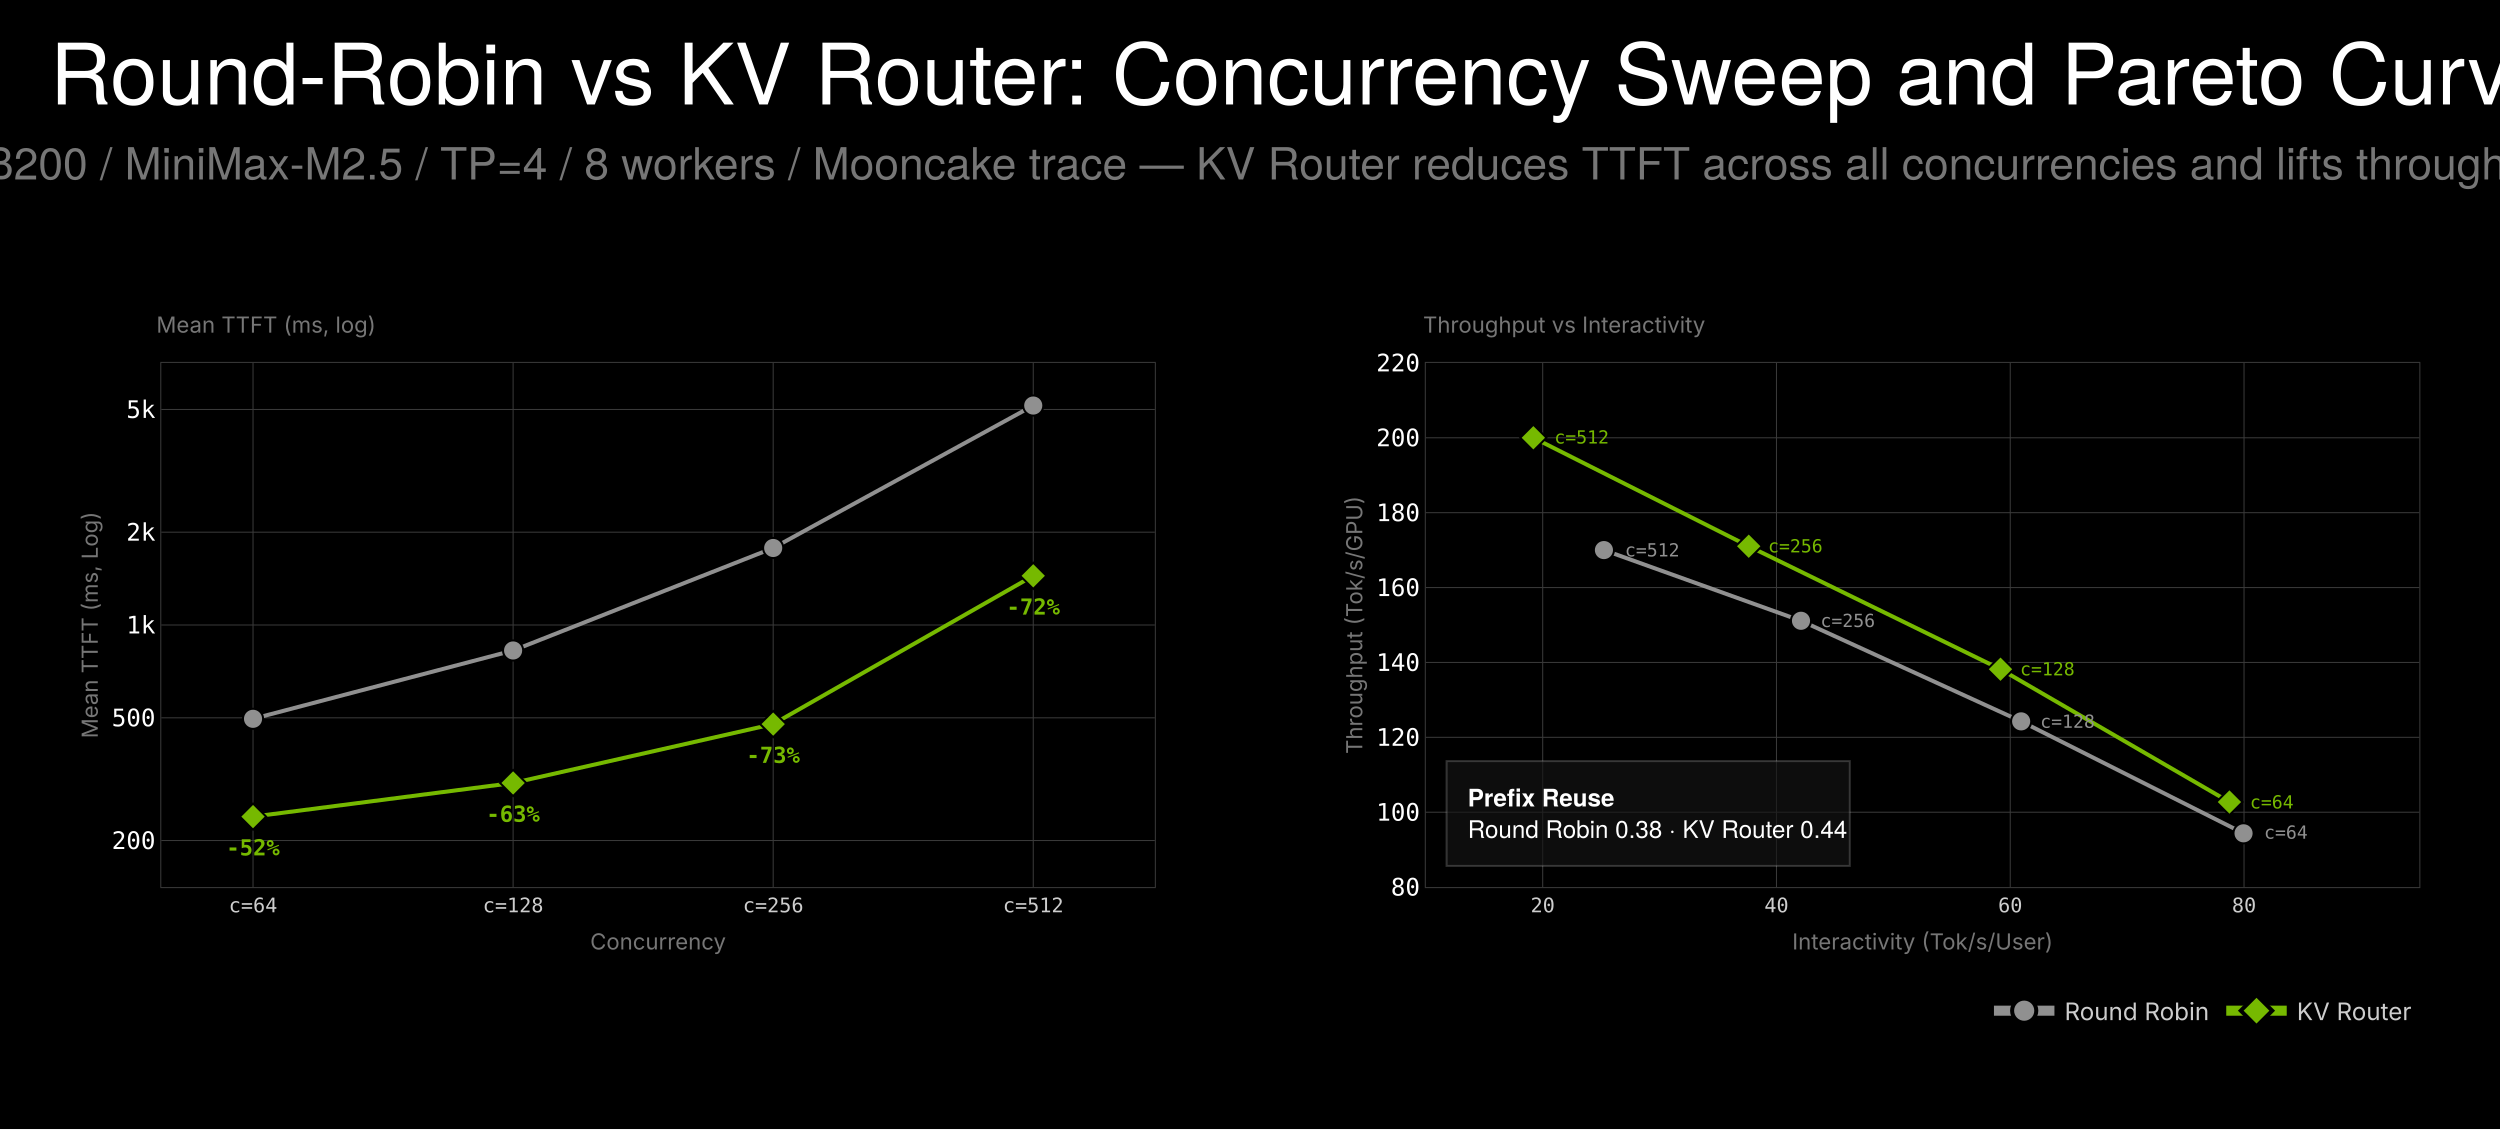
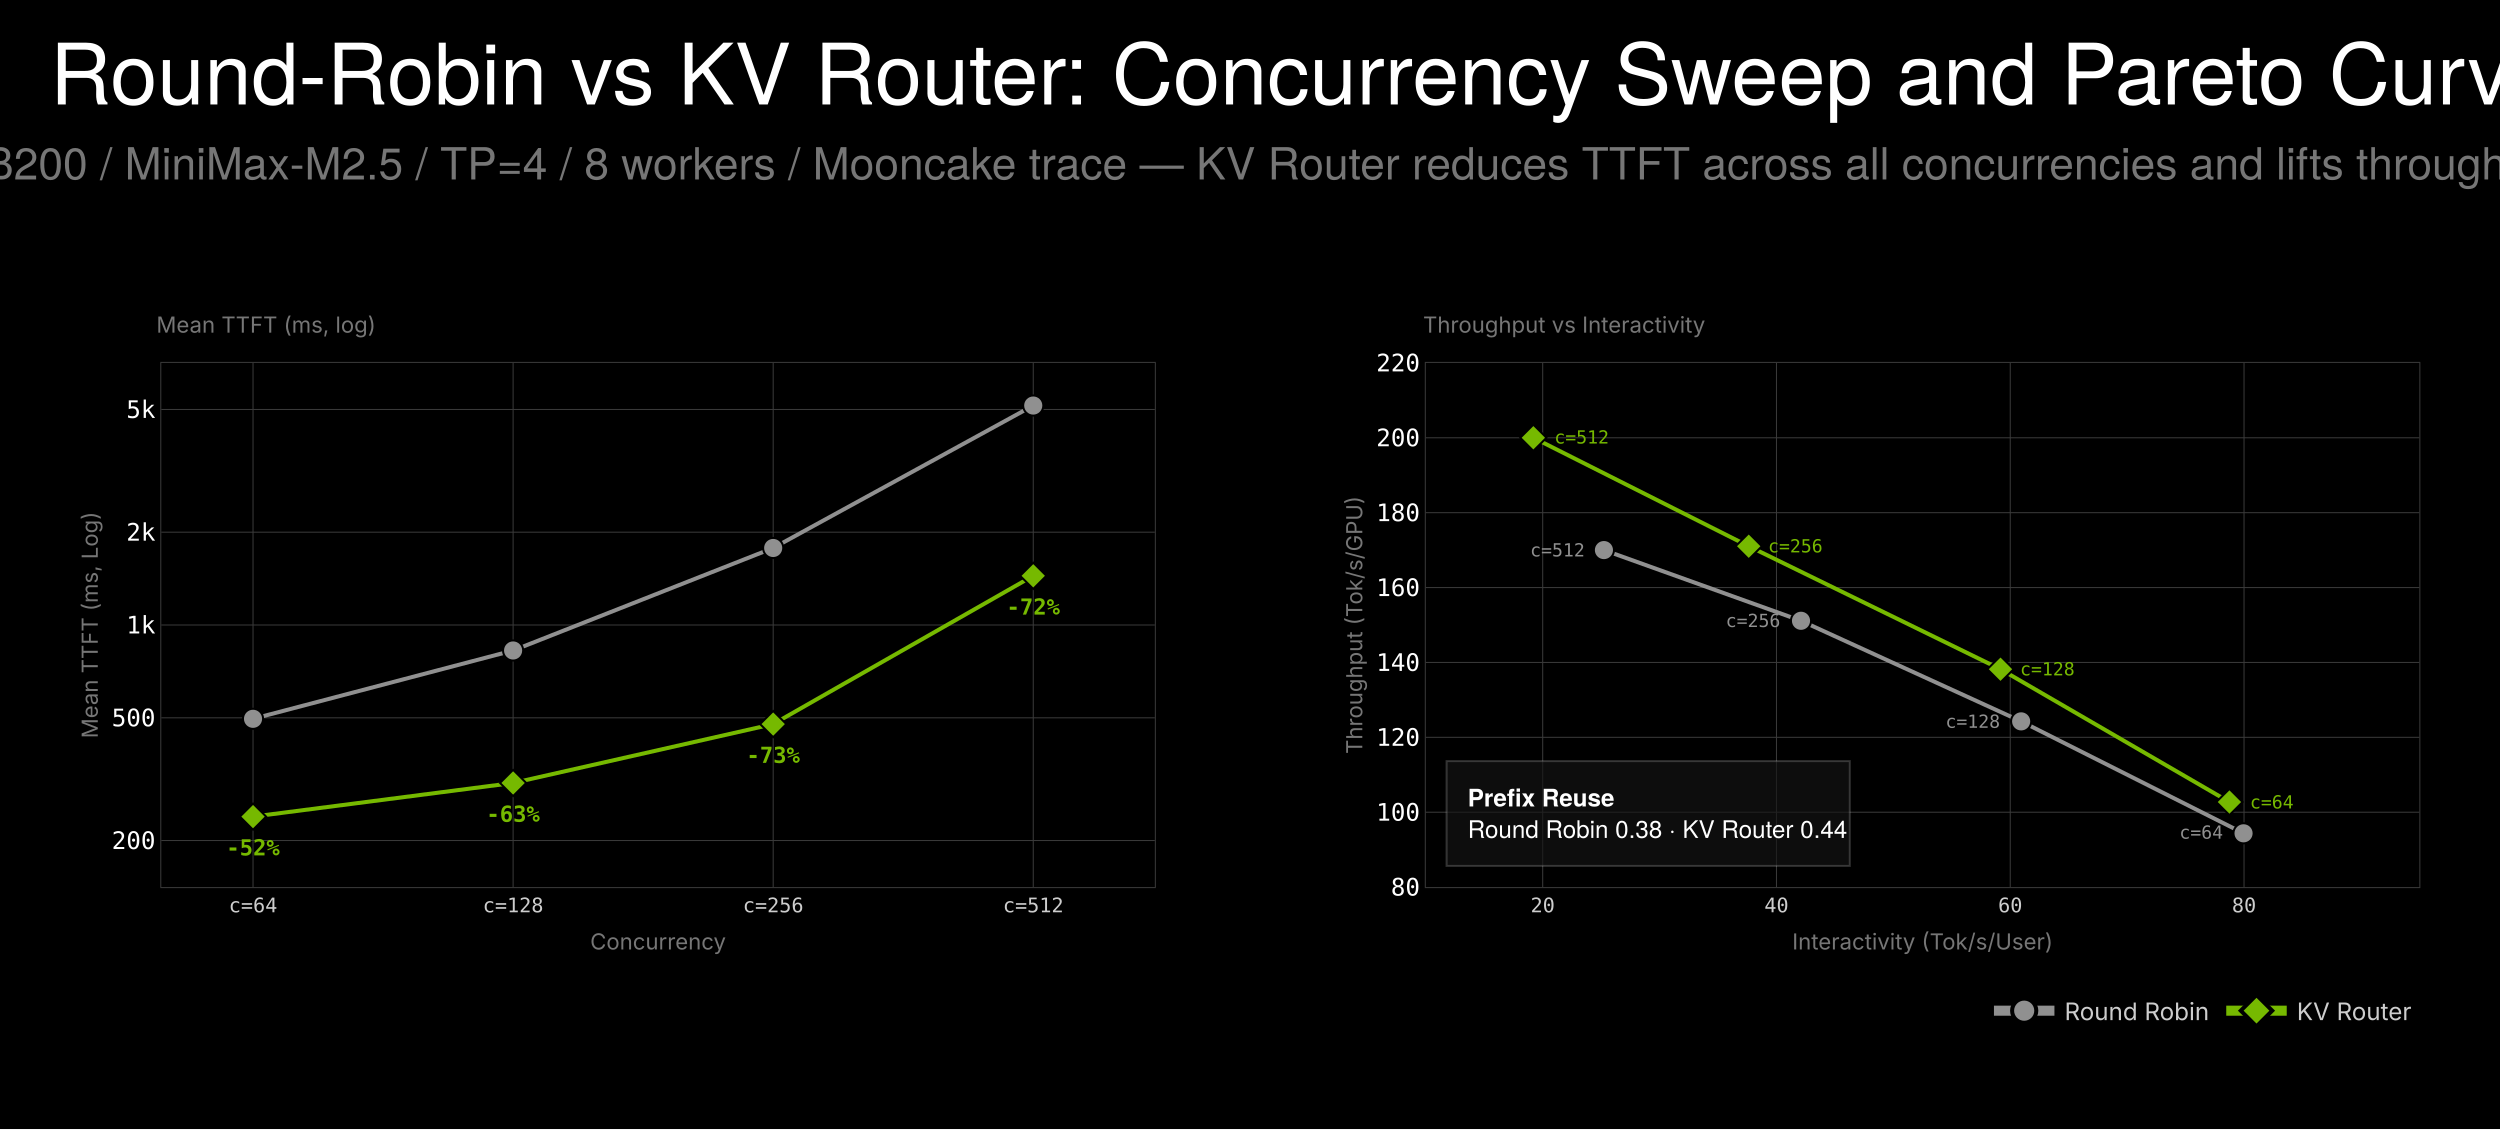
<svg xmlns="http://www.w3.org/2000/svg" class="main-svg" width="1240" height="560" style="" viewBox="0 0 1240 560">
  <rect x="0" y="0" width="1240" height="560" style="fill: rgb(0, 0, 0); fill-opacity: 1;" />
-   <defs id="defs-3d20bc">
+   <defs id="defs-2025e2">
    <g class="clips">
-       <clipPath id="clip3d20bcxyplot" class="plotclip">
+       <clipPath id="clip2025e2xyplot" class="plotclip">
        <rect width="492.8" height="260" />
      </clipPath>
-       <clipPath id="clip3d20bcx2y2plot" class="plotclip">
+       <clipPath id="clip2025e2x2y2plot" class="plotclip">
        <rect width="492.8" height="260" />
      </clipPath>
-       <clipPath class="axesclip" id="clip3d20bcx">
+       <clipPath class="axesclip" id="clip2025e2x">
        <rect x="80" y="0" width="492.8" height="560" />
      </clipPath>
-       <clipPath class="axesclip" id="clip3d20bcy">
+       <clipPath class="axesclip" id="clip2025e2y">
        <rect x="0" y="180" width="1240" height="260" />
      </clipPath>
-       <clipPath class="axesclip" id="clip3d20bcxy">
+       <clipPath class="axesclip" id="clip2025e2xy">
        <rect x="80" y="180" width="492.8" height="260" />
      </clipPath>
-       <clipPath class="axesclip" id="clip3d20bcy2">
+       <clipPath class="axesclip" id="clip2025e2y2">
        <rect x="0" y="180" width="1240" height="260" />
      </clipPath>
-       <clipPath class="axesclip" id="clip3d20bcxy2">
+       <clipPath class="axesclip" id="clip2025e2xy2">
        <rect x="80" y="180" width="492.8" height="260" />
      </clipPath>
-       <clipPath class="axesclip" id="clip3d20bcx2">
+       <clipPath class="axesclip" id="clip2025e2x2">
        <rect x="707.2" y="0" width="492.8" height="560" />
      </clipPath>
-       <clipPath class="axesclip" id="clip3d20bcx2y">
+       <clipPath class="axesclip" id="clip2025e2x2y">
        <rect x="707.2" y="180" width="492.8" height="260" />
      </clipPath>
-       <clipPath class="axesclip" id="clip3d20bcx2y2">
+       <clipPath class="axesclip" id="clip2025e2x2y2">
        <rect x="707.2" y="180" width="492.8" height="260" />
      </clipPath>
    </g>
    <g class="gradients" />
    <g class="patterns" />
  </defs>
  <g class="bglayer" />
  <g class="layer-below">
    <g class="imagelayer" />
    <g class="shapelayer" />
  </g>
  <g class="cartesianlayer">
    <g class="subplot xy">
      <g class="layer-subplot">
        <g class="shapelayer" />
        <g class="imagelayer" />
      </g>
      <g class="minor-gridlayer">
        <g class="x" />
        <g class="y" />
      </g>
      <g class="gridlayer">
        <g class="x">
          <path class="xgrid crisp" transform="translate(125.5,0)" d="M0,180v260" style="stroke: rgb(58, 58, 58); stroke-opacity: 1; stroke-width: 0.5px;" />
          <path class="xgrid crisp" transform="translate(254.5,0)" d="M0,180v260" style="stroke: rgb(58, 58, 58); stroke-opacity: 1; stroke-width: 0.5px;" />
          <path class="xgrid crisp" transform="translate(383.5,0)" d="M0,180v260" style="stroke: rgb(58, 58, 58); stroke-opacity: 1; stroke-width: 0.5px;" />
          <path class="xgrid crisp" transform="translate(512.49,0)" d="M0,180v260" style="stroke: rgb(58, 58, 58); stroke-opacity: 1; stroke-width: 0.5px;" />
        </g>
        <g class="y">
          <path class="ygrid crisp" transform="translate(0,416.9)" d="M80,0h492.8" style="stroke: rgb(58, 58, 58); stroke-opacity: 1; stroke-width: 0.5px;" />
          <path class="ygrid crisp" transform="translate(0,356.04)" d="M80,0h492.8" style="stroke: rgb(58, 58, 58); stroke-opacity: 1; stroke-width: 0.5px;" />
          <path class="ygrid crisp" transform="translate(0,310)" d="M80,0h492.8" style="stroke: rgb(58, 58, 58); stroke-opacity: 1; stroke-width: 0.5px;" />
          <path class="ygrid crisp" transform="translate(0,263.96)" d="M80,0h492.8" style="stroke: rgb(58, 58, 58); stroke-opacity: 1; stroke-width: 0.5px;" />
          <path class="ygrid crisp" transform="translate(0,203.1)" d="M80,0h492.8" style="stroke: rgb(58, 58, 58); stroke-opacity: 1; stroke-width: 0.5px;" />
        </g>
      </g>
      <g class="zerolinelayer" />
      <g class="layer-between">
        <g class="shapelayer" />
        <g class="imagelayer" />
      </g>
      <path class="xlines-below" />
      <path class="ylines-below" />
      <g class="overlines-below" />
      <g class="xaxislayer-below" />
      <g class="yaxislayer-below" />
      <g class="overaxes-below" />
      <g class="overplot">
-         <g class="xy" transform="translate(80,180)" clip-path="url(#clip3d20bcxyplot)">
+         <g class="xy" transform="translate(80,180)" clip-path="url(#clip2025e2xyplot)">
          <g class="scatterlayer mlayer">
-             <g class="trace scatter trace221c5c" style="stroke-miterlimit: 2; opacity: 1;">
+             <g class="trace scatter trace63360e" style="stroke-miterlimit: 2; opacity: 1;">
              <g class="fills" />
              <g class="errorbars" />
              <g class="lines">
                <path class="js-line" d="M45.5,176.53L174.5,142.64L303.5,91.8L432.49,21.15" style="vector-effect: none; fill: none; stroke: rgb(144, 144, 144); stroke-opacity: 1; stroke-width: 2px; opacity: 1;" />
              </g>
              <g class="points">
                <path class="point" transform="translate(45.5,176.53)" d="M5,0A5,5 0 1,1 0,-5A5,5 0 0,1 5,0Z" style="opacity: 1; stroke-width: 1px; fill: rgb(144, 144, 144); fill-opacity: 1; stroke: rgb(0, 0, 0); stroke-opacity: 1;" />
                <path class="point" transform="translate(174.5,142.64)" d="M5,0A5,5 0 1,1 0,-5A5,5 0 0,1 5,0Z" style="opacity: 1; stroke-width: 1px; fill: rgb(144, 144, 144); fill-opacity: 1; stroke: rgb(0, 0, 0); stroke-opacity: 1;" />
                <path class="point" transform="translate(303.5,91.8)" d="M5,0A5,5 0 1,1 0,-5A5,5 0 0,1 5,0Z" style="opacity: 1; stroke-width: 1px; fill: rgb(144, 144, 144); fill-opacity: 1; stroke: rgb(0, 0, 0); stroke-opacity: 1;" />
                <path class="point" transform="translate(432.49,21.15)" d="M5,0A5,5 0 1,1 0,-5A5,5 0 0,1 5,0Z" style="opacity: 1; stroke-width: 1px; fill: rgb(144, 144, 144); fill-opacity: 1; stroke: rgb(0, 0, 0); stroke-opacity: 1;" />
              </g>
              <g class="text" />
            </g>
-             <g class="trace scatter tracedbbcda" style="stroke-miterlimit: 2; opacity: 1;">
+             <g class="trace scatter trace9c0a63" style="stroke-miterlimit: 2; opacity: 1;">
              <g class="fills" />
              <g class="errorbars" />
              <g class="lines">
                <path class="js-line" d="M45.5,225.04L174.5,208.35L303.5,179.15L432.49,105.6" style="vector-effect: none; fill: none; stroke: rgb(118, 185, 0); stroke-opacity: 1; stroke-width: 2px; opacity: 1;" />
              </g>
              <g class="points">
                <path class="point" transform="translate(45.5,225.04)" d="M6.5,0L0,6.5L-6.5,0L0,-6.5Z" style="opacity: 1; stroke-width: 1px; fill: rgb(118, 185, 0); fill-opacity: 1; stroke: rgb(0, 0, 0); stroke-opacity: 1;" />
                <path class="point" transform="translate(174.5,208.35)" d="M6.5,0L0,6.5L-6.5,0L0,-6.5Z" style="opacity: 1; stroke-width: 1px; fill: rgb(118, 185, 0); fill-opacity: 1; stroke: rgb(0, 0, 0); stroke-opacity: 1;" />
                <path class="point" transform="translate(303.5,179.15)" d="M6.5,0L0,6.5L-6.5,0L0,-6.5Z" style="opacity: 1; stroke-width: 1px; fill: rgb(118, 185, 0); fill-opacity: 1; stroke: rgb(0, 0, 0); stroke-opacity: 1;" />
                <path class="point" transform="translate(432.49,105.6)" d="M6.5,0L0,6.5L-6.5,0L0,-6.5Z" style="opacity: 1; stroke-width: 1px; fill: rgb(118, 185, 0); fill-opacity: 1; stroke: rgb(0, 0, 0); stroke-opacity: 1;" />
              </g>
              <g class="text" />
            </g>
-             <g class="trace scatter trace4f35ca" style="stroke-miterlimit: 2; opacity: 1;">
+             <g class="trace scatter trace09780e" style="stroke-miterlimit: 2; opacity: 1;">
              <g class="fills" />
              <g class="errorbars" />
              <g class="lines" />
              <g class="points" />
              <g class="text">
                <g class="textpoint" transform="translate(0,2.75)">
                  <text x="45.5" y="241.54" text-anchor="middle" style="font-family: 'Geist Mono', 'JetBrains Mono', 'Roboto Mono', 'SF Mono', Menlo, Consolas, monospace; font-size: 11px; fill: rgb(118, 185, 0); fill-opacity: 1; white-space: pre;">
                    <tspan style="font-weight:bold">-52%</tspan>
                  </text>
                </g>
                <g class="textpoint" transform="translate(0,2.75)">
                  <text x="174.5" y="224.85" text-anchor="middle" style="font-family: 'Geist Mono', 'JetBrains Mono', 'Roboto Mono', 'SF Mono', Menlo, Consolas, monospace; font-size: 11px; fill: rgb(118, 185, 0); fill-opacity: 1; white-space: pre;">
                    <tspan style="font-weight:bold">-63%</tspan>
                  </text>
                </g>
                <g class="textpoint" transform="translate(0,2.75)">
                  <text x="303.5" y="195.65" text-anchor="middle" style="font-family: 'Geist Mono', 'JetBrains Mono', 'Roboto Mono', 'SF Mono', Menlo, Consolas, monospace; font-size: 11px; fill: rgb(118, 185, 0); fill-opacity: 1; white-space: pre;">
                    <tspan style="font-weight:bold">-73%</tspan>
                  </text>
                </g>
                <g class="textpoint" transform="translate(0,2.75)">
                  <text x="432.49" y="122.1" text-anchor="middle" style="font-family: 'Geist Mono', 'JetBrains Mono', 'Roboto Mono', 'SF Mono', Menlo, Consolas, monospace; font-size: 11px; fill: rgb(118, 185, 0); fill-opacity: 1; white-space: pre;">
                    <tspan style="font-weight:bold">-72%</tspan>
                  </text>
                </g>
              </g>
            </g>
          </g>
        </g>
      </g>
      <g class="zerolinelayer-above" />
      <path class="xlines-above crisp" d="M79.5,440.25H573.3M79.5,179.75H573.3" style="fill: none; stroke-width: 0.5px; stroke: rgb(58, 58, 58); stroke-opacity: 1;" />
      <path class="ylines-above crisp" d="M79.75,180V440M573.05,180V440" style="fill: none; stroke-width: 0.5px; stroke: rgb(58, 58, 58); stroke-opacity: 1;" />
      <g class="overlines-above" />
      <g class="xaxislayer-above">
        <g class="xtick">
          <text text-anchor="middle" x="0" y="452.5" transform="translate(125.5,0)" style="font-family: 'Geist Mono', 'JetBrains Mono', 'Roboto Mono', 'SF Mono', Menlo, Consolas, monospace; font-size: 10px; fill: rgb(205, 205, 205); fill-opacity: 1; white-space: pre;">c=64</text>
        </g>
        <g class="xtick">
          <text text-anchor="middle" x="0" y="452.5" style="font-family: 'Geist Mono', 'JetBrains Mono', 'Roboto Mono', 'SF Mono', Menlo, Consolas, monospace; font-size: 10px; fill: rgb(205, 205, 205); fill-opacity: 1; white-space: pre;" transform="translate(254.5,0)">c=128</text>
        </g>
        <g class="xtick">
          <text text-anchor="middle" x="0" y="452.5" style="font-family: 'Geist Mono', 'JetBrains Mono', 'Roboto Mono', 'SF Mono', Menlo, Consolas, monospace; font-size: 10px; fill: rgb(205, 205, 205); fill-opacity: 1; white-space: pre;" transform="translate(383.5,0)">c=256</text>
        </g>
        <g class="xtick">
          <text text-anchor="middle" x="0" y="452.5" style="font-family: 'Geist Mono', 'JetBrains Mono', 'Roboto Mono', 'SF Mono', Menlo, Consolas, monospace; font-size: 10px; fill: rgb(205, 205, 205); fill-opacity: 1; white-space: pre;" transform="translate(512.49,0)">c=512</text>
        </g>
      </g>
      <g class="yaxislayer-above">
        <g class="ytick">
          <text text-anchor="end" x="77.1" y="4.2" transform="translate(0,416.9)" style="font-family: 'Geist Mono', 'JetBrains Mono', 'Roboto Mono', 'SF Mono', Menlo, Consolas, monospace; font-size: 12px; fill: rgb(255, 255, 255); fill-opacity: 1; white-space: pre;">200</text>
        </g>
        <g class="ytick">
          <text text-anchor="end" x="77.1" y="4.2" style="font-family: 'Geist Mono', 'JetBrains Mono', 'Roboto Mono', 'SF Mono', Menlo, Consolas, monospace; font-size: 12px; fill: rgb(255, 255, 255); fill-opacity: 1; white-space: pre;" transform="translate(0,356.04)">500</text>
        </g>
        <g class="ytick">
          <text text-anchor="end" x="77.1" y="4.2" style="font-family: 'Geist Mono', 'JetBrains Mono', 'Roboto Mono', 'SF Mono', Menlo, Consolas, monospace; font-size: 12px; fill: rgb(255, 255, 255); fill-opacity: 1; white-space: pre;" transform="translate(0,310)">1k</text>
        </g>
        <g class="ytick">
          <text text-anchor="end" x="77.1" y="4.2" style="font-family: 'Geist Mono', 'JetBrains Mono', 'Roboto Mono', 'SF Mono', Menlo, Consolas, monospace; font-size: 12px; fill: rgb(255, 255, 255); fill-opacity: 1; white-space: pre;" transform="translate(0,263.96)">2k</text>
        </g>
        <g class="ytick">
          <text text-anchor="end" x="77.1" y="4.2" style="font-family: 'Geist Mono', 'JetBrains Mono', 'Roboto Mono', 'SF Mono', Menlo, Consolas, monospace; font-size: 12px; fill: rgb(255, 255, 255); fill-opacity: 1; white-space: pre;" transform="translate(0,203.1)">5k</text>
        </g>
      </g>
      <g class="overaxes-above" />
    </g>
    <g class="subplot x2y2">
      <g class="layer-subplot">
        <g class="shapelayer" />
        <g class="imagelayer" />
      </g>
      <g class="minor-gridlayer">
        <g class="x2" />
        <g class="y2" />
      </g>
      <g class="gridlayer">
        <g class="x2">
          <path class="x2grid crisp" transform="translate(765.18,0)" d="M0,180v260" style="stroke: rgb(58, 58, 58); stroke-opacity: 1; stroke-width: 0.5px;" />
          <path class="x2grid crisp" transform="translate(881.13,0)" d="M0,180v260" style="stroke: rgb(58, 58, 58); stroke-opacity: 1; stroke-width: 0.5px;" />
          <path class="x2grid crisp" transform="translate(997.08,0)" d="M0,180v260" style="stroke: rgb(58, 58, 58); stroke-opacity: 1; stroke-width: 0.5px;" />
          <path class="x2grid crisp" transform="translate(1113.04,0)" d="M0,180v260" style="stroke: rgb(58, 58, 58); stroke-opacity: 1; stroke-width: 0.5px;" />
        </g>
        <g class="y2">
          <path class="y2grid crisp" transform="translate(0,402.86)" d="M707.2,0h492.8" style="stroke: rgb(58, 58, 58); stroke-opacity: 1; stroke-width: 0.5px;" />
          <path class="y2grid crisp" transform="translate(0,365.71)" d="M707.2,0h492.8" style="stroke: rgb(58, 58, 58); stroke-opacity: 1; stroke-width: 0.5px;" />
          <path class="y2grid crisp" transform="translate(0,328.57)" d="M707.2,0h492.8" style="stroke: rgb(58, 58, 58); stroke-opacity: 1; stroke-width: 0.5px;" />
          <path class="y2grid crisp" transform="translate(0,291.43)" d="M707.2,0h492.8" style="stroke: rgb(58, 58, 58); stroke-opacity: 1; stroke-width: 0.5px;" />
          <path class="y2grid crisp" transform="translate(0,254.29)" d="M707.2,0h492.8" style="stroke: rgb(58, 58, 58); stroke-opacity: 1; stroke-width: 0.5px;" />
          <path class="y2grid crisp" transform="translate(0,217.14)" d="M707.2,0h492.8" style="stroke: rgb(58, 58, 58); stroke-opacity: 1; stroke-width: 0.5px;" />
        </g>
      </g>
      <g class="zerolinelayer" />
      <g class="layer-between">
        <g class="shapelayer" />
        <g class="imagelayer" />
      </g>
      <path class="xlines-below" />
      <path class="ylines-below" />
      <g class="overlines-below" />
      <g class="xaxislayer-below" />
      <g class="yaxislayer-below" />
      <g class="overaxes-below" />
      <g class="overplot">
-         <g class="x2y2" transform="translate(707.2,180)" clip-path="url(#clip3d20bcx2y2plot)">
+         <g class="x2y2" transform="translate(707.2,180)" clip-path="url(#clip2025e2x2y2plot)">
          <g class="scatterlayer mlayer">
-             <g class="trace scatter trace8a0048" style="stroke-miterlimit: 2; opacity: 1;">
+             <g class="trace scatter trace9f8aea" style="stroke-miterlimit: 2; opacity: 1;">
              <g class="fills" />
              <g class="errorbars" />
              <g class="lines">
                <path class="js-line" d="M405.6,233.32L295.29,177.8L186.1,127.91L88.35,92.84" style="vector-effect: none; fill: none; stroke: rgb(144, 144, 144); stroke-opacity: 1; stroke-width: 2px; opacity: 1;" />
              </g>
              <g class="points">
                <path class="point" transform="translate(405.6,233.32)" d="M5,0A5,5 0 1,1 0,-5A5,5 0 0,1 5,0Z" style="opacity: 1; stroke-width: 1px; fill: rgb(144, 144, 144); fill-opacity: 1; stroke: rgb(0, 0, 0); stroke-opacity: 1;" />
                <path class="point" transform="translate(295.29,177.8)" d="M5,0A5,5 0 1,1 0,-5A5,5 0 0,1 5,0Z" style="opacity: 1; stroke-width: 1px; fill: rgb(144, 144, 144); fill-opacity: 1; stroke: rgb(0, 0, 0); stroke-opacity: 1;" />
                <path class="point" transform="translate(186.1,127.91)" d="M5,0A5,5 0 1,1 0,-5A5,5 0 0,1 5,0Z" style="opacity: 1; stroke-width: 1px; fill: rgb(144, 144, 144); fill-opacity: 1; stroke: rgb(0, 0, 0); stroke-opacity: 1;" />
                <path class="point" transform="translate(88.35,92.84)" d="M5,0A5,5 0 1,1 0,-5A5,5 0 0,1 5,0Z" style="opacity: 1; stroke-width: 1px; fill: rgb(144, 144, 144); fill-opacity: 1; stroke: rgb(0, 0, 0); stroke-opacity: 1;" />
              </g>
              <g class="text" />
            </g>
-             <g class="trace scatter trace1a5097" style="stroke-miterlimit: 2; opacity: 1;">
+             <g class="trace scatter traceb4f853" style="stroke-miterlimit: 2; opacity: 1;">
              <g class="fills" />
              <g class="errorbars" />
              <g class="lines">
                <path class="js-line" d="M398.6,217.8L285.04,151.93L160.17,90.93L53.34,37.13" style="vector-effect: none; fill: none; stroke: rgb(118, 185, 0); stroke-opacity: 1; stroke-width: 2px; opacity: 1;" />
              </g>
              <g class="points">
                <path class="point" transform="translate(398.6,217.8)" d="M6.5,0L0,6.5L-6.5,0L0,-6.5Z" style="opacity: 1; stroke-width: 1px; fill: rgb(118, 185, 0); fill-opacity: 1; stroke: rgb(0, 0, 0); stroke-opacity: 1;" />
                <path class="point" transform="translate(285.04,151.93)" d="M6.5,0L0,6.5L-6.5,0L0,-6.5Z" style="opacity: 1; stroke-width: 1px; fill: rgb(118, 185, 0); fill-opacity: 1; stroke: rgb(0, 0, 0); stroke-opacity: 1;" />
                <path class="point" transform="translate(160.17,90.93)" d="M6.5,0L0,6.5L-6.5,0L0,-6.5Z" style="opacity: 1; stroke-width: 1px; fill: rgb(118, 185, 0); fill-opacity: 1; stroke: rgb(0, 0, 0); stroke-opacity: 1;" />
                <path class="point" transform="translate(53.34,37.13)" d="M6.5,0L0,6.5L-6.5,0L0,-6.5Z" style="opacity: 1; stroke-width: 1px; fill: rgb(118, 185, 0); fill-opacity: 1; stroke: rgb(0, 0, 0); stroke-opacity: 1;" />
              </g>
              <g class="text" />
            </g>
          </g>
        </g>
      </g>
      <g class="zerolinelayer-above" />
      <path class="xlines-above crisp" d="M706.7,440.25H1200.5M706.7,179.75H1200.5" style="fill: none; stroke-width: 0.5px; stroke: rgb(58, 58, 58); stroke-opacity: 1;" />
      <path class="ylines-above crisp" d="M706.95,180V440M1200.25,180V440" style="fill: none; stroke-width: 0.5px; stroke: rgb(58, 58, 58); stroke-opacity: 1;" />
      <g class="overlines-above" />
      <g class="xaxislayer-above">
        <g class="x2tick">
          <text text-anchor="middle" x="0" y="452.5" transform="translate(765.18,0)" style="font-family: 'Geist Mono', 'JetBrains Mono', 'Roboto Mono', 'SF Mono', Menlo, Consolas, monospace; font-size: 10px; fill: rgb(205, 205, 205); fill-opacity: 1; white-space: pre;">20</text>
        </g>
        <g class="x2tick">
          <text text-anchor="middle" x="0" y="452.5" style="font-family: 'Geist Mono', 'JetBrains Mono', 'Roboto Mono', 'SF Mono', Menlo, Consolas, monospace; font-size: 10px; fill: rgb(205, 205, 205); fill-opacity: 1; white-space: pre;" transform="translate(881.13,0)">40</text>
        </g>
        <g class="x2tick">
          <text text-anchor="middle" x="0" y="452.5" style="font-family: 'Geist Mono', 'JetBrains Mono', 'Roboto Mono', 'SF Mono', Menlo, Consolas, monospace; font-size: 10px; fill: rgb(205, 205, 205); fill-opacity: 1; white-space: pre;" transform="translate(997.08,0)">60</text>
        </g>
        <g class="x2tick">
          <text text-anchor="middle" x="0" y="452.5" style="font-family: 'Geist Mono', 'JetBrains Mono', 'Roboto Mono', 'SF Mono', Menlo, Consolas, monospace; font-size: 10px; fill: rgb(205, 205, 205); fill-opacity: 1; white-space: pre;" transform="translate(1113.04,0)">80</text>
        </g>
      </g>
      <g class="yaxislayer-above">
        <g class="y2tick">
          <text text-anchor="end" x="704.3" y="4.2" transform="translate(0,440)" style="font-family: 'Geist Mono', 'JetBrains Mono', 'Roboto Mono', 'SF Mono', Menlo, Consolas, monospace; font-size: 12px; fill: rgb(255, 255, 255); fill-opacity: 1; white-space: pre;">80</text>
        </g>
        <g class="y2tick">
          <text text-anchor="end" x="704.3" y="4.2" style="font-family: 'Geist Mono', 'JetBrains Mono', 'Roboto Mono', 'SF Mono', Menlo, Consolas, monospace; font-size: 12px; fill: rgb(255, 255, 255); fill-opacity: 1; white-space: pre;" transform="translate(0,402.86)">100</text>
        </g>
        <g class="y2tick">
          <text text-anchor="end" x="704.3" y="4.2" style="font-family: 'Geist Mono', 'JetBrains Mono', 'Roboto Mono', 'SF Mono', Menlo, Consolas, monospace; font-size: 12px; fill: rgb(255, 255, 255); fill-opacity: 1; white-space: pre;" transform="translate(0,365.71)">120</text>
        </g>
        <g class="y2tick">
          <text text-anchor="end" x="704.3" y="4.2" style="font-family: 'Geist Mono', 'JetBrains Mono', 'Roboto Mono', 'SF Mono', Menlo, Consolas, monospace; font-size: 12px; fill: rgb(255, 255, 255); fill-opacity: 1; white-space: pre;" transform="translate(0,328.57)">140</text>
        </g>
        <g class="y2tick">
          <text text-anchor="end" x="704.3" y="4.2" style="font-family: 'Geist Mono', 'JetBrains Mono', 'Roboto Mono', 'SF Mono', Menlo, Consolas, monospace; font-size: 12px; fill: rgb(255, 255, 255); fill-opacity: 1; white-space: pre;" transform="translate(0,291.43)">160</text>
        </g>
        <g class="y2tick">
          <text text-anchor="end" x="704.3" y="4.2" style="font-family: 'Geist Mono', 'JetBrains Mono', 'Roboto Mono', 'SF Mono', Menlo, Consolas, monospace; font-size: 12px; fill: rgb(255, 255, 255); fill-opacity: 1; white-space: pre;" transform="translate(0,254.29)">180</text>
        </g>
        <g class="y2tick">
          <text text-anchor="end" x="704.3" y="4.2" style="font-family: 'Geist Mono', 'JetBrains Mono', 'Roboto Mono', 'SF Mono', Menlo, Consolas, monospace; font-size: 12px; fill: rgb(255, 255, 255); fill-opacity: 1; white-space: pre;" transform="translate(0,217.14)">200</text>
        </g>
        <g class="y2tick">
          <text text-anchor="end" x="704.3" y="4.2" style="font-family: 'Geist Mono', 'JetBrains Mono', 'Roboto Mono', 'SF Mono', Menlo, Consolas, monospace; font-size: 12px; fill: rgb(255, 255, 255); fill-opacity: 1; white-space: pre;" transform="translate(0,180)">220</text>
        </g>
      </g>
      <g class="overaxes-above" />
    </g>
  </g>
  <g class="polarlayer" />
  <g class="smithlayer" />
  <g class="ternarylayer" />
  <g class="geolayer" />
  <g class="funnelarealayer" />
  <g class="pielayer" />
  <g class="iciclelayer" />
  <g class="treemaplayer" />
  <g class="sunburstlayer" />
  <g class="glimages" />
-   <defs id="topdefs-3d20bc">
+   <defs id="topdefs-2025e2">
    <g class="clips" />
-     <clipPath id="legend3d20bc">
+     <clipPath id="legend2025e2">
      <rect width="216" height="29" x="0" y="0" />
    </clipPath>
  </defs>
  <g class="layer-above">
    <g class="imagelayer" />
    <g class="shapelayer" />
  </g>
  <g class="infolayer">
    <g class="legend" pointer-events="all" transform="translate(984,486.8)">
      <rect class="bg" shape-rendering="crispEdges" style="stroke: rgb(58, 58, 58); stroke-opacity: 1; fill: rgb(0, 0, 0); fill-opacity: 0; stroke-width: 0px;" width="216" height="29" x="0" y="0" />
-       <g class="scrollbox" transform="" clip-path="url(#legend3d20bc)">
+       <g class="scrollbox" transform="" clip-path="url(#legend2025e2)">
        <g class="groups" transform="">
          <g class="traces" transform="translate(0,14.5)" style="opacity: 1;">
            <text class="legendtext" text-anchor="start" x="40" y="4.68" style="font-family: Geist, Inter, 'Helvetica Neue', Arial, sans-serif; font-size: 12px; fill: rgb(205, 205, 205); fill-opacity: 1; white-space: pre;">Round Robin</text>
            <g class="layers" style="opacity: 1;">
              <g class="legendfill" />
              <g class="legendlines">
                <path class="js-line" d="M5,0h30" style="fill: none; stroke: rgb(144, 144, 144); stroke-opacity: 1; stroke-width: 5px;" />
              </g>
              <g class="legendsymbols">
                <g class="legendpoints">
                  <path class="scatterpts" transform="translate(20,0)" d="M6,0A6,6 0 1,1 0,-6A6,6 0 0,1 6,0Z" style="opacity: 1; stroke-width: 2px; fill: rgb(144, 144, 144); fill-opacity: 1; stroke: rgb(0, 0, 0); stroke-opacity: 1;" />
                </g>
              </g>
            </g>
            <rect class="legendtoggle" x="0" y="-9.5" width="112.719" height="19" style="fill: rgb(0, 0, 0); fill-opacity: 0;" />
          </g>
        </g>
        <g class="groups" transform="translate(115.2188,0)">
          <g class="traces" transform="translate(0,14.5)" style="opacity: 1;">
            <text class="legendtext" text-anchor="start" x="40" y="4.68" style="font-family: Geist, Inter, 'Helvetica Neue', Arial, sans-serif; font-size: 12px; fill: rgb(205, 205, 205); fill-opacity: 1; white-space: pre;">KV Router</text>
            <g class="layers" style="opacity: 1;">
              <g class="legendfill" />
              <g class="legendlines">
                <path class="js-line" d="M5,0h30" style="fill: none; stroke: rgb(118, 185, 0); stroke-opacity: 1; stroke-width: 5px;" />
              </g>
              <g class="legendsymbols">
                <g class="legendpoints">
                  <path class="scatterpts" transform="translate(20,0)" d="M7.8,0L0,7.8L-7.8,0L0,-7.8Z" style="opacity: 1; stroke-width: 2px; fill: rgb(118, 185, 0); fill-opacity: 1; stroke: rgb(0, 0, 0); stroke-opacity: 1;" />
                </g>
              </g>
            </g>
            <rect class="legendtoggle" x="0" y="-9.5" width="97.984" height="19" style="fill: rgb(0, 0, 0); fill-opacity: 0;" />
          </g>
        </g>
      </g>
      <rect class="scrollbar" rx="20" ry="3" width="0" height="0" style="fill: rgb(128, 139, 164); fill-opacity: 1;" x="0" y="0" />
    </g>
    <g class="g-gtitle">
      <text class="gtitle" x="24.8" y="22.4" text-anchor="start" dy="0.7em" style="opacity: 1; font-family: 'Helvetica Neue', HelveticaNeue, sans-serif; font-size: 42px; fill: rgb(255, 255, 255); fill-opacity: 1; font-weight: 300; white-space: pre;">Round-Robin vs KV Router: Concurrency Sweep and Pareto Curve</text>
    </g>
    <g class="g-xtitle">
      <text class="xtitle" x="326.4" y="470.95" text-anchor="middle" style="opacity: 1; font-family: Geist, Inter, 'Helvetica Neue', Arial, sans-serif; font-size: 11px; fill: rgb(118, 118, 118); fill-opacity: 1; white-space: pre;">Concurrency</text>
    </g>
    <g class="g-x2title">
      <text class="x2title" x="953.6" y="470.95" text-anchor="middle" style="opacity: 1; font-family: Geist, Inter, 'Helvetica Neue', Arial, sans-serif; font-size: 11px; fill: rgb(118, 118, 118); fill-opacity: 1; white-space: pre;">Interactivity (Tok/s/User)</text>
    </g>
    <g class="g-ytitle">
      <text class="ytitle" transform="rotate(-90,48.5,310)" x="48.5" y="310" text-anchor="middle" style="opacity: 1; font-family: Geist, Inter, 'Helvetica Neue', Arial, sans-serif; font-size: 11px; fill: rgb(118, 118, 118); fill-opacity: 1; white-space: pre;">Mean TTFT (ms, Log)</text>
    </g>
    <g class="g-y2title">
      <text class="y2title" transform="rotate(-90,675.7,310)" x="675.7" y="310" text-anchor="middle" style="opacity: 1; font-family: Geist, Inter, 'Helvetica Neue', Arial, sans-serif; font-size: 11px; fill: rgb(118, 118, 118); fill-opacity: 1; white-space: pre;">Throughput (Tok/s/GPU)</text>
    </g>
    <g class="annotation" data-index="0" style="opacity: 1;">
-       <g class="annotation-text-g" transform="rotate(0,1133.8,413.32)">
-         <g class="cursor-pointer" transform="translate(1121,405)">
+       <g class="annotation-text-g" transform="rotate(0,1091.8,413.32)">
+         <g class="cursor-pointer" transform="translate(1079,405)">
          <rect class="bg" x="0.5" y="0.5" width="25" height="15" style="stroke-width: 1px; stroke: rgb(0, 0, 0); stroke-opacity: 0; fill: rgb(0, 0, 0); fill-opacity: 0;" />
          <text class="annotation-text" text-anchor="middle" x="12.805" y="11" style="font-family: 'Geist Mono', 'JetBrains Mono', 'Roboto Mono', 'SF Mono', Menlo, Consolas, monospace; font-size: 9px; fill: rgb(144, 144, 144); fill-opacity: 1; white-space: pre;">c=64</text>
        </g>
      </g>
    </g>
    <g class="annotation" data-index="1" style="opacity: 1;">
-       <g class="annotation-text-g" transform="rotate(0,1025.99,357.8)">
-         <g class="cursor-pointer" transform="translate(1010,350)">
+       <g class="annotation-text-g" transform="rotate(0,978.99,357.8)">
+         <g class="cursor-pointer" transform="translate(963,350)">
          <rect class="bg" x="0.5" y="0.5" width="30" height="15" style="stroke-width: 1px; stroke: rgb(0, 0, 0); stroke-opacity: 0; fill: rgb(0, 0, 0); fill-opacity: 0;" />
          <text class="annotation-text" text-anchor="middle" x="15.5" y="11" style="font-family: 'Geist Mono', 'JetBrains Mono', 'Roboto Mono', 'SF Mono', Menlo, Consolas, monospace; font-size: 9px; fill: rgb(144, 144, 144); fill-opacity: 1; white-space: pre;">c=128</text>
        </g>
      </g>
    </g>
    <g class="annotation" data-index="2" style="opacity: 1;">
-       <g class="annotation-text-g" transform="rotate(0,916.8,307.91)">
-         <g class="cursor-pointer" transform="translate(901,300)">
+       <g class="annotation-text-g" transform="rotate(0,869.8,307.91)">
+         <g class="cursor-pointer" transform="translate(854,300)">
          <rect class="bg" x="0.5" y="0.5" width="30" height="15" style="stroke-width: 1px; stroke: rgb(0, 0, 0); stroke-opacity: 0; fill: rgb(0, 0, 0); fill-opacity: 0;" />
          <text class="annotation-text" text-anchor="middle" x="15.5" y="11" style="font-family: 'Geist Mono', 'JetBrains Mono', 'Roboto Mono', 'SF Mono', Menlo, Consolas, monospace; font-size: 9px; fill: rgb(144, 144, 144); fill-opacity: 1; white-space: pre;">c=256</text>
        </g>
      </g>
    </g>
    <g class="annotation" data-index="3" style="opacity: 1;">
-       <g class="annotation-text-g" transform="rotate(0,819.05,272.84)">
-         <g class="cursor-pointer" transform="translate(804,265)">
+       <g class="annotation-text-g" transform="rotate(0,772.05,272.84)">
+         <g class="cursor-pointer" transform="translate(757,265)">
          <rect class="bg" x="0.5" y="0.5" width="30" height="15" style="stroke-width: 1px; stroke: rgb(0, 0, 0); stroke-opacity: 0; fill: rgb(0, 0, 0); fill-opacity: 0;" />
          <text class="annotation-text" text-anchor="middle" x="15.5" y="11" style="font-family: 'Geist Mono', 'JetBrains Mono', 'Roboto Mono', 'SF Mono', Menlo, Consolas, monospace; font-size: 9px; fill: rgb(144, 144, 144); fill-opacity: 1; white-space: pre;">c=512</text>
        </g>
      </g>
    </g>
    <g class="annotation" data-index="4" style="opacity: 1;">
      <g class="annotation-text-g" transform="rotate(0,1126.8,397.8)">
        <g class="cursor-pointer" transform="translate(1114,390)">
          <rect class="bg" x="0.5" y="0.5" width="25" height="15" style="stroke-width: 1px; stroke: rgb(0, 0, 0); stroke-opacity: 0; fill: rgb(0, 0, 0); fill-opacity: 0;" />
          <text class="annotation-text" text-anchor="middle" x="12.805" y="11" style="font-family: 'Geist Mono', 'JetBrains Mono', 'Roboto Mono', 'SF Mono', Menlo, Consolas, monospace; font-size: 9px; fill: rgb(118, 185, 0); fill-opacity: 1; white-space: pre;">c=64</text>
        </g>
      </g>
    </g>
    <g class="annotation" data-index="5" style="opacity: 1;">
      <g class="annotation-text-g" transform="rotate(0,1015.74,331.93)">
        <g class="cursor-pointer" transform="translate(1000,324)">
          <rect class="bg" x="0.5" y="0.5" width="30" height="15" style="stroke-width: 1px; stroke: rgb(0, 0, 0); stroke-opacity: 0; fill: rgb(0, 0, 0); fill-opacity: 0;" />
          <text class="annotation-text" text-anchor="middle" x="15.5" y="11" style="font-family: 'Geist Mono', 'JetBrains Mono', 'Roboto Mono', 'SF Mono', Menlo, Consolas, monospace; font-size: 9px; fill: rgb(118, 185, 0); fill-opacity: 1; white-space: pre;">c=128</text>
        </g>
      </g>
    </g>
    <g class="annotation" data-index="6" style="opacity: 1;">
      <g class="annotation-text-g" transform="rotate(0,890.87,270.93)">
        <g class="cursor-pointer" transform="translate(875,263)">
          <rect class="bg" x="0.5" y="0.5" width="30" height="15" style="stroke-width: 1px; stroke: rgb(0, 0, 0); stroke-opacity: 0; fill: rgb(0, 0, 0); fill-opacity: 0;" />
          <text class="annotation-text" text-anchor="middle" x="15.5" y="11" style="font-family: 'Geist Mono', 'JetBrains Mono', 'Roboto Mono', 'SF Mono', Menlo, Consolas, monospace; font-size: 9px; fill: rgb(118, 185, 0); fill-opacity: 1; white-space: pre;">c=256</text>
        </g>
      </g>
    </g>
    <g class="annotation" data-index="7" style="opacity: 1;">
      <g class="annotation-text-g" transform="rotate(0,784.04,217.13)">
        <g class="cursor-pointer" transform="translate(769,209)">
          <rect class="bg" x="0.5" y="0.5" width="30" height="15" style="stroke-width: 1px; stroke: rgb(0, 0, 0); stroke-opacity: 0; fill: rgb(0, 0, 0); fill-opacity: 0;" />
          <text class="annotation-text" text-anchor="middle" x="15.5" y="11" style="font-family: 'Geist Mono', 'JetBrains Mono', 'Roboto Mono', 'SF Mono', Menlo, Consolas, monospace; font-size: 9px; fill: rgb(118, 185, 0); fill-opacity: 1; white-space: pre;">c=512</text>
        </g>
      </g>
    </g>
    <g class="annotation" data-index="8" style="opacity: 1;">
      <g class="annotation-text-g" transform="rotate(0,817.556,403.1)">
        <g class="cursor-pointer" transform="translate(717,377)">
          <rect class="bg" x="0.5" y="0.5" width="200" height="52" style="stroke-width: 1px; stroke: rgb(255, 255, 255); stroke-opacity: 0.18; fill: rgb(20, 20, 20); fill-opacity: 0.65;" />
          <text class="annotation-text" text-anchor="start" x="11" y="23" style="font-family: 'Helvetica Neue', HelveticaNeue, sans-serif; font-size: 12px; fill: rgb(255, 255, 255); fill-opacity: 1; font-weight: 300; white-space: pre;">
            <tspan class="line" dy="0em" x="11" y="23">
              <tspan style="font-weight:bold">Prefix Reuse</tspan>
            </tspan>
            <tspan class="line" dy="1.3em" x="11" y="23">Round Robin 0.38 · KV Router 0.44</tspan>
          </text>
        </g>
      </g>
    </g>
    <g class="annotation" data-index="9" style="opacity: 1;">
      <g class="annotation-text-g" transform="rotate(0,132,160.6)">
        <g class="cursor-pointer" transform="translate(80,152)">
          <rect class="bg" x="0.5" y="0.5" width="103" height="17" style="stroke-width: 1px; stroke: rgb(0, 0, 0); stroke-opacity: 0; fill: rgb(0, 0, 0); fill-opacity: 0;" />
          <text class="annotation-text" text-anchor="middle" x="51.984" y="13" style="font-family: Geist, Inter, 'Helvetica Neue', Arial, sans-serif; font-size: 11px; fill: rgb(118, 118, 118); fill-opacity: 1; white-space: pre;">Mean TTFT (ms, log)</text>
        </g>
      </g>
    </g>
    <g class="annotation" data-index="10" style="opacity: 1;">
      <g class="annotation-text-g" transform="rotate(0,776.2,160.6)">
        <g class="cursor-pointer" transform="translate(707,152)">
          <rect class="bg" x="0.5" y="0.5" width="137" height="17" style="stroke-width: 1px; stroke: rgb(0, 0, 0); stroke-opacity: 0; fill: rgb(0, 0, 0); fill-opacity: 0;" />
          <text class="annotation-text" text-anchor="middle" x="68.812" y="13" style="font-family: Geist, Inter, 'Helvetica Neue', Arial, sans-serif; font-size: 11px; fill: rgb(118, 118, 118); fill-opacity: 1; white-space: pre;">Throughput vs Interactivity</text>
        </g>
      </g>
    </g>
    <g class="annotation" data-index="11" style="opacity: 1;">
      <g class="annotation-text-g" transform="rotate(0,662.62,81.38)">
        <g class="cursor-pointer" transform="translate(25,66)">
          <rect class="bg" x="0.5" y="0.5" width="1274" height="29" style="stroke-width: 1px; stroke: rgb(0, 0, 0); stroke-opacity: 0; fill: rgb(0, 0, 0); fill-opacity: 0;" />
          <text class="annotation-text" text-anchor="middle" x="637.516" y="23" style="font-family: 'Helvetica Neue', HelveticaNeue, sans-serif; font-size: 22px; fill: rgb(118, 118, 118); fill-opacity: 1; font-weight: 300; white-space: pre;">B200 / MiniMax-M2.5 / TP=4 / 8 workers / Mooncake trace — KV Router reduces TTFT across all concurrencies and lifts throughput/GPU.</text>
        </g>
      </g>
    </g>
  </g>
</svg>
